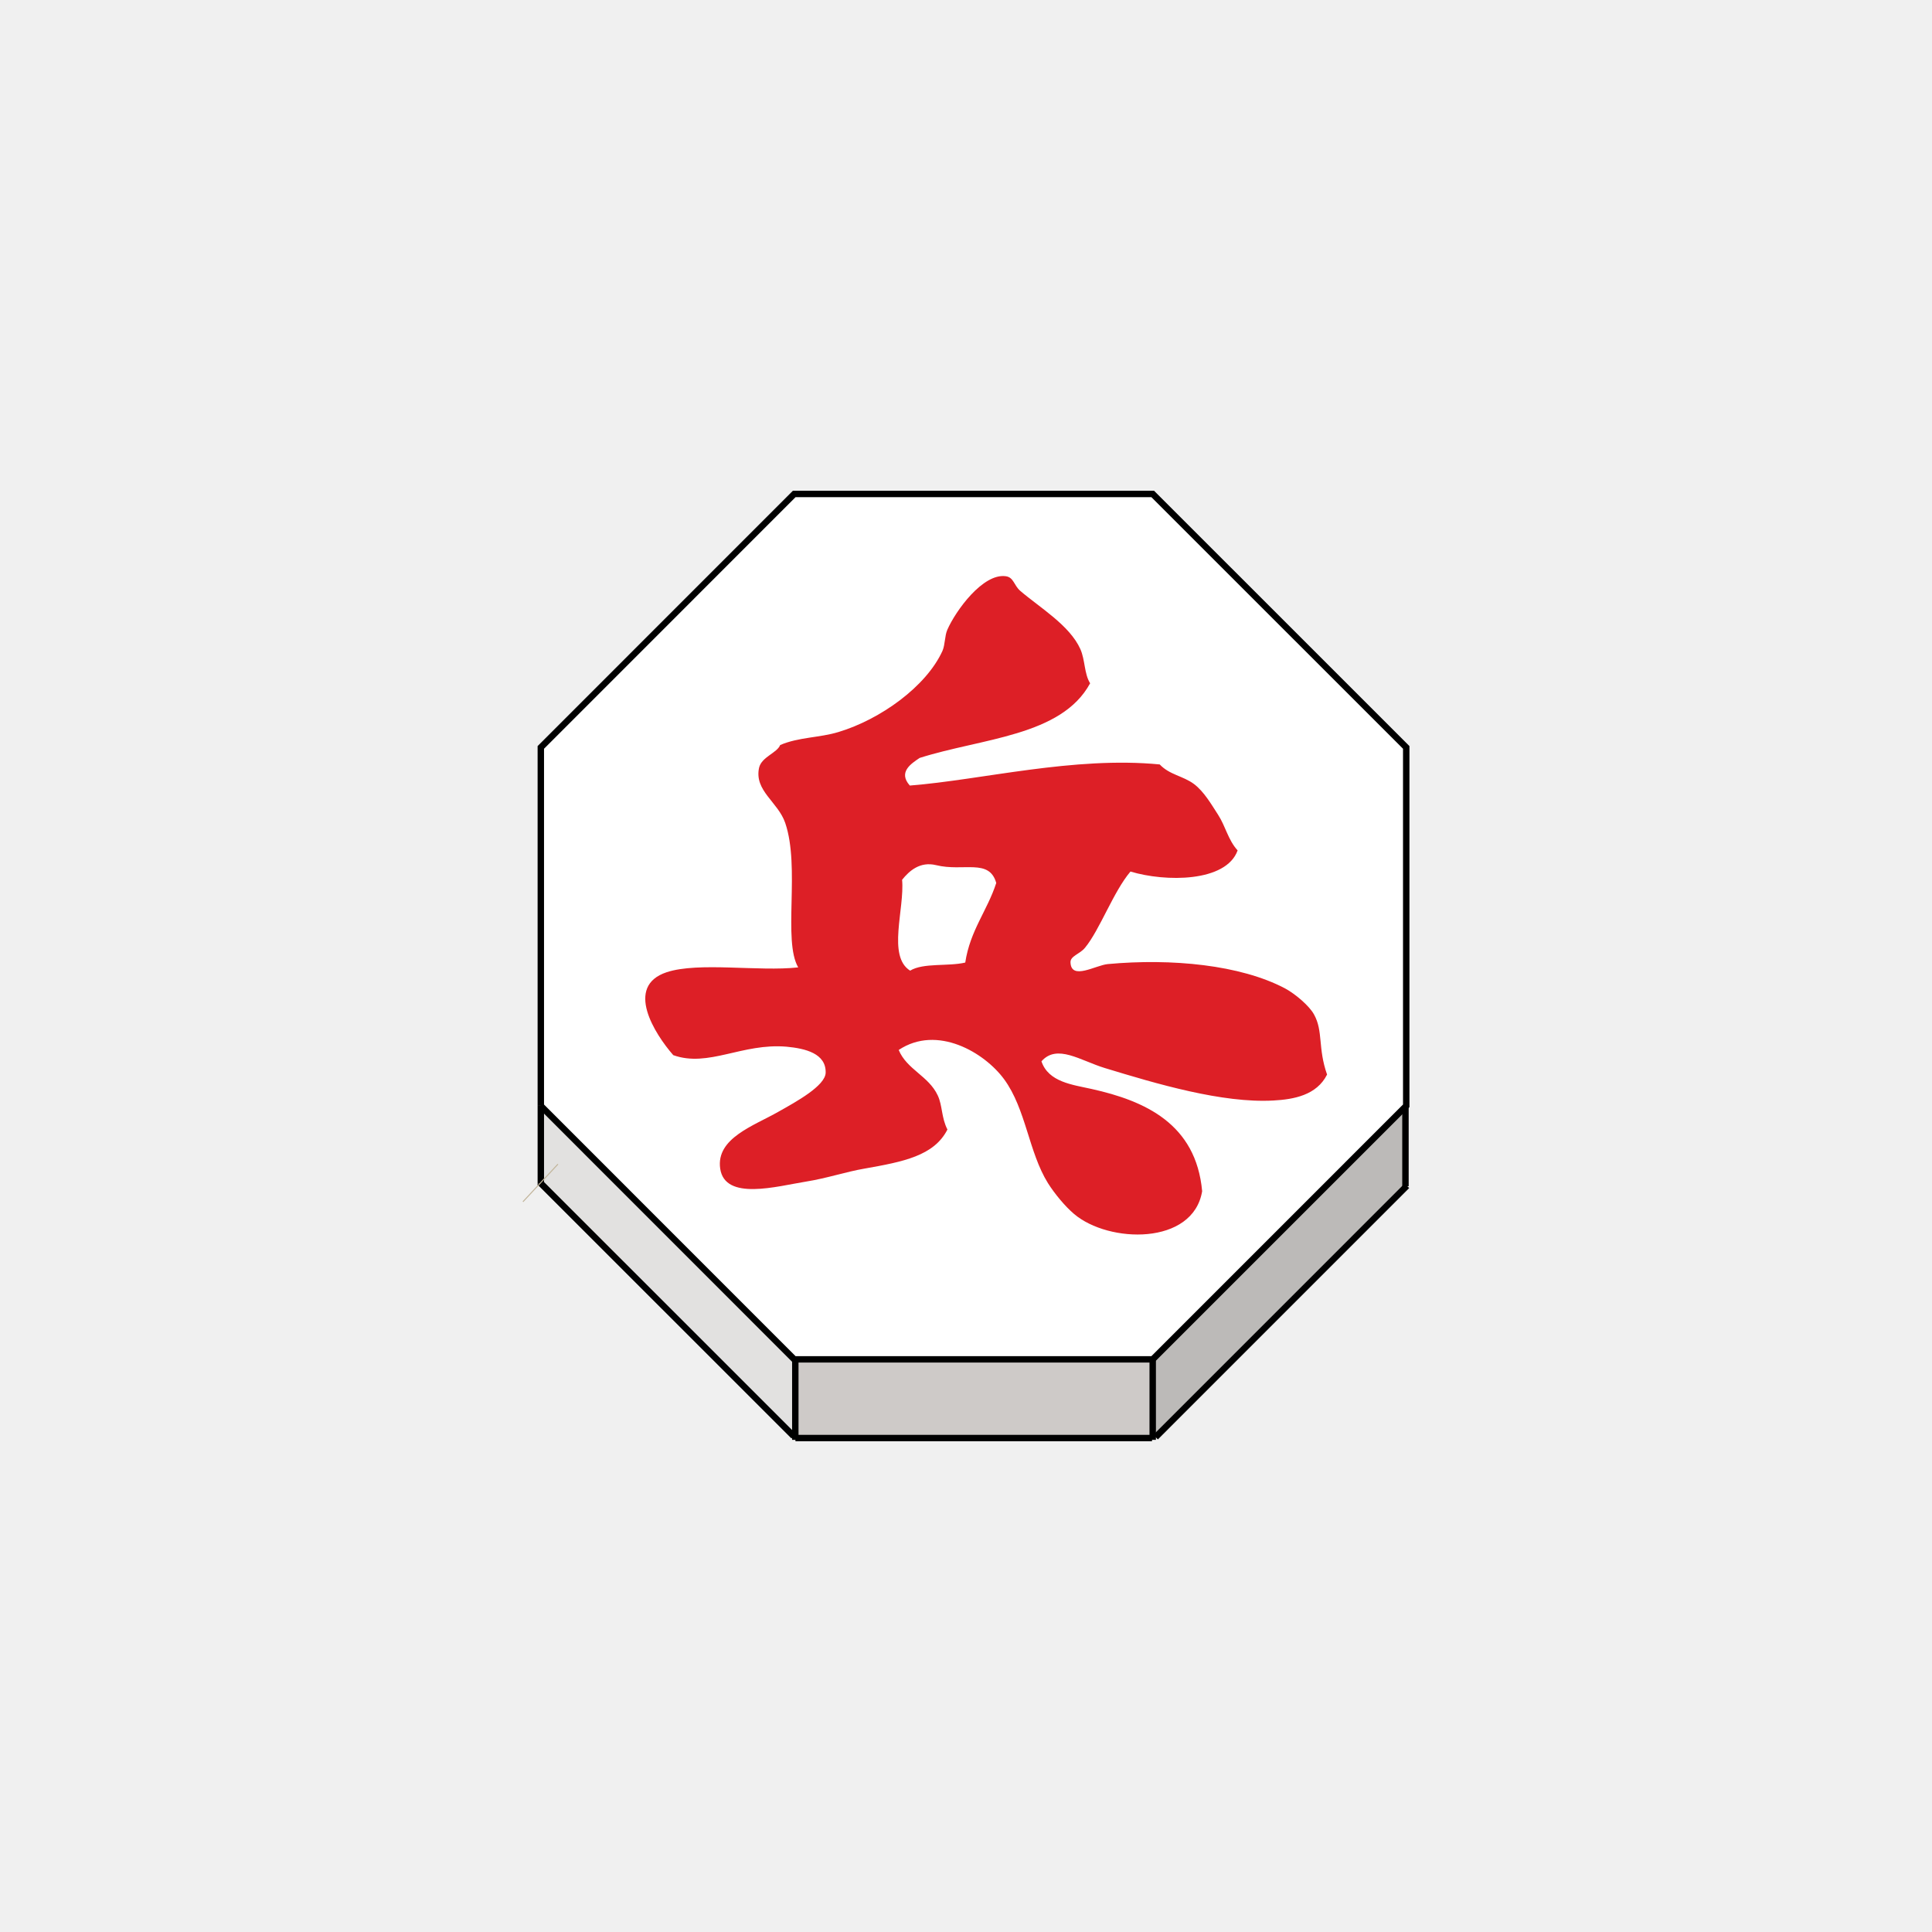
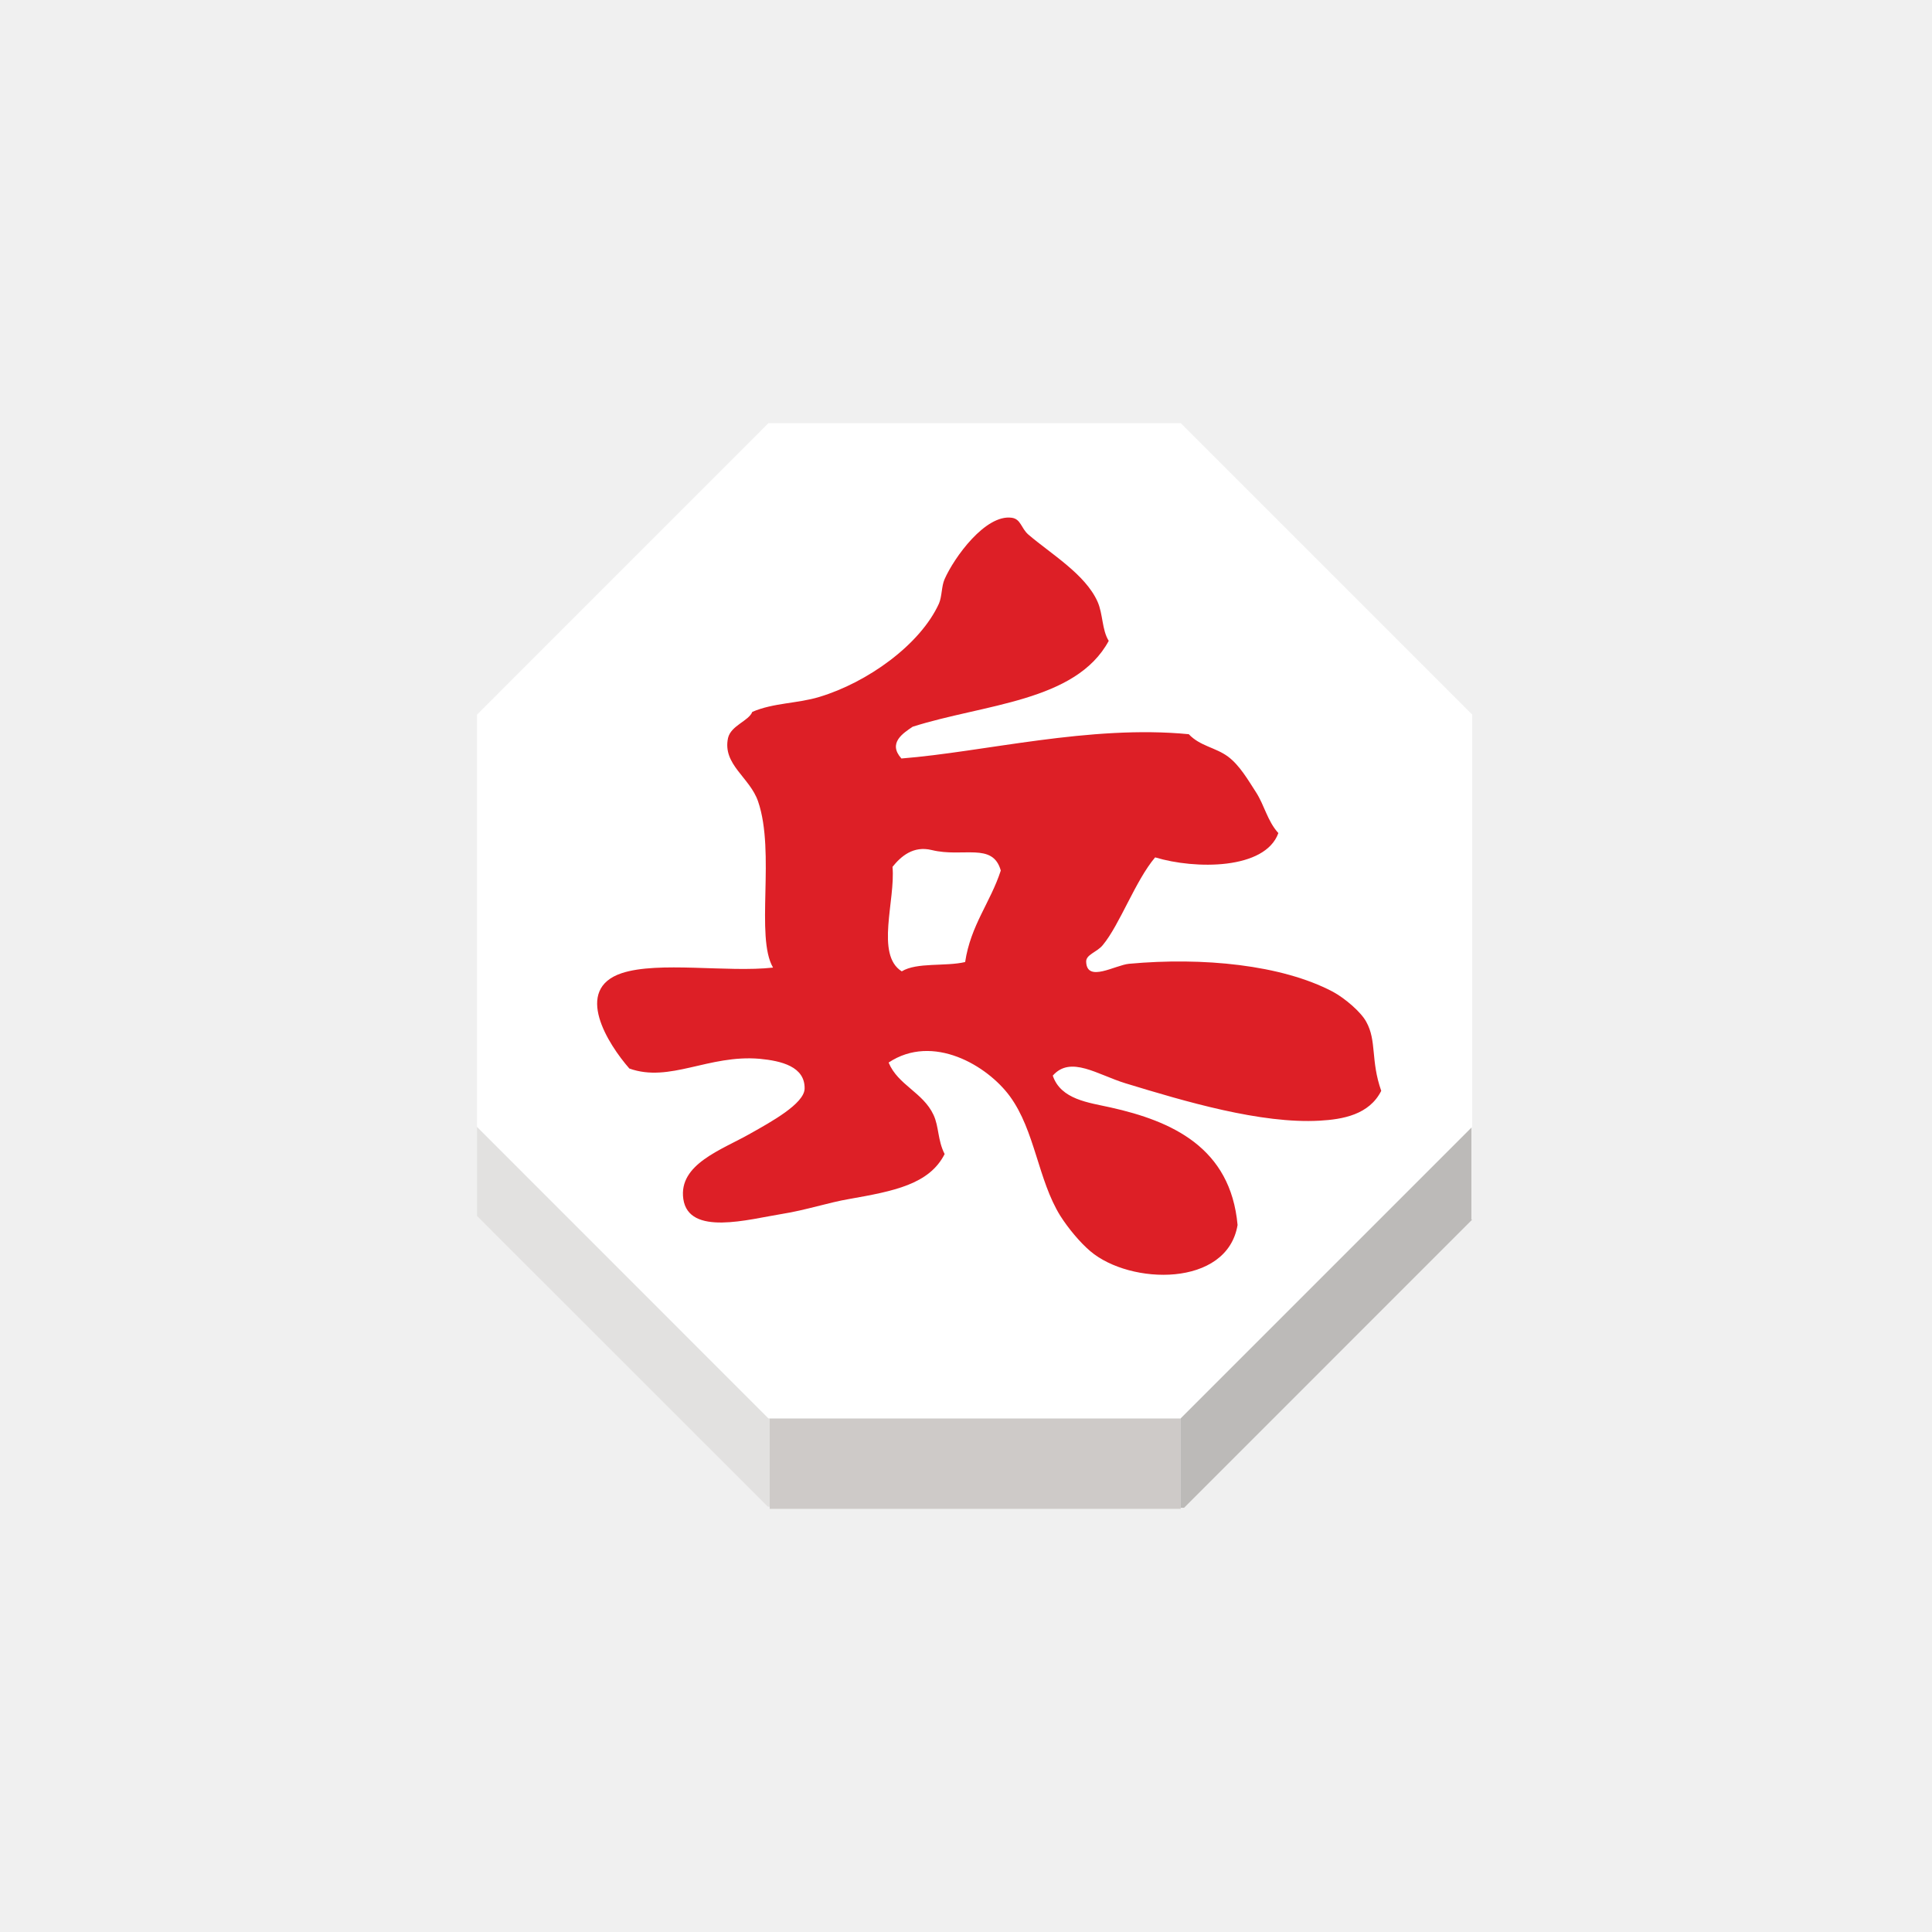
<svg xmlns="http://www.w3.org/2000/svg" width="92" height="92" id="svg2" version="1.1">
  <defs id="defs10">
    <filter height="1.5" width="1.5" y="0" x="0" id="f1" color-interpolation-filters="sRGB">
      <feOffset id="feOffset3039" dy="0" dx="1" in="SourceAlpha" result="offOut" />
      <feGaussianBlur id="feGaussianBlur3041" stdDeviation="1" in="offOut" result="blurOut" />
    </filter>
    <linearGradient y2="1" x2="0" y1="0" x1="0" id="grad1">
      <stop id="stop3034" style="stop-color:rgb(255,255,255);stop-opacity:0.6" offset="20%" />
      <stop id="stop3036" style="stop-color:rgb(220,0,0);stop-opacity:0.5" offset="50%" />
    </linearGradient>
    <linearGradient y2="1" x2="0" y1="0" x1="0" id="grad0">
      <stop id="stop3029" style="stop-color:rgb(0,0,0);stop-opacity:0.3" offset="20%" />
      <stop id="stop3031" style="stop-color:rgb(0,0,0);stop-opacity:0.6" offset="100%" />
    </linearGradient>
    <filter style="color-interpolation-filters:sRGB;" id="filter18479">
      <feFlood flood-opacity="1" flood-color="rgb(91,93,90)" result="flood" id="feFlood18469" />
      <feComposite in="flood" in2="SourceGraphic" operator="in" result="composite1" id="feComposite18471" />
      <feGaussianBlur in="composite1" stdDeviation="0" result="blur" id="feGaussianBlur18473" />
      <feOffset dx="0" dy="4" result="offset" id="feOffset18475" />
      <feComposite in="SourceGraphic" in2="offset" operator="over" result="composite2" id="feComposite18477" />
    </filter>
    <filter style="color-interpolation-filters:sRGB" id="filter18479-1">
      <feFlood flood-opacity="1" flood-color="rgb(91,93,90)" result="flood" id="feFlood18469-6" />
      <feComposite in="flood" in2="SourceGraphic" operator="in" result="composite1" id="feComposite18471-2" />
      <feGaussianBlur in="composite1" stdDeviation="0" result="blur" id="feGaussianBlur18473-4" />
      <feOffset dx="0" dy="4" result="offset" id="feOffset18475-8" />
      <feComposite in="SourceGraphic" in2="offset" operator="over" result="composite2" id="feComposite18477-8" />
    </filter>
  </defs>
  <g id="layer1" style="display:inline">
-     <g transform="matrix(1.222994,0,0,1.222994,-349.8943,-262.1516)" id="g2464">
-       <g id="XMLID_34_">
-         <g id="g2432">
-           <polygon style="fill:#e2e1e0" points="307.154,260.428 307.154,260.426 307.154,257.411 317.021,267.281 317.063,267.281 317.063,267.324 317.063,270.271 317,270.271 " id="polygon2424" />
-           <polygon style="fill:#cecac8" points="330.979,267.281 330.979,267.324 330.979,270.309 330.979,270.345 330.951,270.345 317.068,270.345 317.063,270.345 317.063,270.271 317.063,267.324 317.063,267.281 " id="polygon2426" />
-           <polygon style="fill:#ffffff" points="330.979,267.281 317.063,267.281 317.021,267.281 307.154,257.411 307.154,257.409 307.154,243.454 317.021,233.585 330.979,233.585 340.85,243.454 340.85,257.409 340.818,257.442 " id="polygon2428" />
-           <polygon style="fill:#bcbab8" points="340.84,260.559 331.092,270.309 330.979,270.309 330.979,267.324 330.979,267.281 340.818,257.442 340.82,257.445 340.82,260.54 " id="polygon2430" />
+     <g transform="matrix(1.406443,0,0,1.406443,-409.2785,-308.3744)" id="g2464" style="stroke:none">
+       <g id="XMLID_34_" style="stroke:none">
+         <g id="g2432" style="stroke:none">
+           <polygon style="fill:#e2e1e0;stroke:none" points="317.021,267.281 317.063,267.281 317.063,267.324 317.063,270.271 317,270.271 307.154,260.428 307.154,260.426 307.154,257.411 " id="polygon2424" />
+           <polygon style="fill:#cecac8;stroke:none" points="330.979,270.345 330.951,270.345 317.068,270.345 317.063,270.345 317.063,270.271 317.063,267.324 317.063,267.281 330.979,267.281 330.979,267.324 330.979,270.309 " id="polygon2426" />
+           <polygon style="fill:#ffffff;stroke:none" points="307.154,257.411 307.154,257.409 307.154,243.454 317.021,233.585 330.979,233.585 340.85,243.454 340.85,257.409 340.818,257.442 330.979,267.281 317.063,267.281 317.021,267.281 " id="polygon2428" />
+           <polygon style="fill:#bcbab8;stroke:none" points="330.979,267.324 330.979,267.281 340.818,257.442 340.82,257.445 340.82,260.54 340.84,260.559 331.092,270.309 330.979,270.309 " id="polygon2430" />
        </g>
-         <g id="g2456">
-           <polyline style="fill:none;stroke:#000000;stroke-width:0.25" points="307.154,257.409 307.154,243.454 317.021,233.585      330.979,233.585 340.85,243.454 340.85,257.409 340.818,257.442 330.979,267.281 317.063,267.281 317.021,267.281      307.154,257.411    " id="polyline2434" />
-           <line style="fill:none;stroke:#000000;stroke-width:0.25" x1="307.154" y1="260.428" x2="307.154" y2="260.506" id="line2436" />
-           <polyline style="fill:none;stroke:#000000;stroke-width:0.25" points="307.154,257.409 307.154,257.411 307.154,260.426    " id="polyline2438" />
-           <polyline style="fill:none;stroke:#000000;stroke-width:0.25" points="317.063,267.324 317.063,270.271 317.063,270.345      317.063,270.415    " id="polyline2440" />
-           <polyline style="fill:none;stroke:#000000;stroke-width:0.25" points="330.979,267.324 330.979,270.309 330.979,270.345      330.979,270.415    " id="polyline2442" />
-           <line style="fill:none;stroke:#000000;stroke-width:0.25;stroke-miterlimit:4;stroke-dasharray:none" x1="340.82" y1="257.445" x2="340.82" y2="260.54" id="line2444" />
-           <line style="fill:none;stroke:#000000;stroke-width:0.25;stroke-miterlimit:4;stroke-dasharray:none" x1="307.154" y1="260.428" x2="317" y2="270.271" id="line2446" />
-           <line style="fill:none;stroke:#000000;stroke-width:0.25" x1="307.154" y1="260.426" x2="307.154" y2="260.428" id="line2448" />
-           <line style="fill:none;stroke:#c2b59b;stroke-width:2" x1="307.125" y1="260.399" x2="307.154" y2="260.426" id="line2450" />
-           <polyline style="fill:none;stroke:#000000;stroke-width:0.25;stroke-miterlimit:4;stroke-dasharray:none" points="331.092,270.309 340.84,260.559 340.875,260.523    " id="polyline2452" />
-           <line style="fill:none;stroke:#000000;stroke-width:0.25;stroke-miterlimit:4;stroke-dasharray:none" x1="317.068" y1="270.345" x2="330.951" y2="270.345" id="line2454" />
+         <g id="g2456" style="stroke:none">
+           <polyline style="fill:none;stroke:none;stroke-width:0.25" points="307.154,257.409 307.154,243.454 317.021,233.585      330.979,233.585 340.85,243.454 340.85,257.409 340.818,257.442 330.979,267.281 317.063,267.281 317.021,267.281      307.154,257.411    " id="polyline2434" />
+           <line style="fill:none;stroke:none;stroke-width:0.25" x1="307.154" y1="260.428" x2="307.154" y2="260.506" id="line2436" />
+           <polyline style="fill:none;stroke:none;stroke-width:0.25" points="307.154,257.409 307.154,257.411 307.154,260.426    " id="polyline2438" />
+           <polyline style="fill:none;stroke:none;stroke-width:0.25" points="317.063,267.324 317.063,270.271 317.063,270.345      317.063,270.415    " id="polyline2440" />
+           <polyline style="fill:none;stroke:none;stroke-width:0.25" points="330.979,267.324 330.979,270.309 330.979,270.345      330.979,270.415    " id="polyline2442" />
+           <line style="fill:none;stroke:none;stroke-width:0.25;stroke-miterlimit:4;stroke-dasharray:none" x1="340.82" y1="257.445" x2="340.82" y2="260.54" id="line2444" />
+           <line style="fill:none;stroke:none;stroke-width:0.25;stroke-miterlimit:4;stroke-dasharray:none" x1="307.154" y1="260.428" x2="317" y2="270.271" id="line2446" />
+           <line style="fill:none;stroke:none;stroke-width:0.25" x1="307.154" y1="260.426" x2="307.154" y2="260.428" id="line2448" />
+           <line style="fill:none;stroke:none;stroke-width:2" x1="307.125" y1="260.399" x2="307.154" y2="260.426" id="line2450" />
+           <polyline style="fill:none;stroke:none;stroke-width:0.25;stroke-miterlimit:4;stroke-dasharray:none" points="331.092,270.309 340.84,260.559 340.875,260.523    " id="polyline2452" />
+           <line style="fill:none;stroke:none;stroke-width:0.25;stroke-miterlimit:4;stroke-dasharray:none" x1="317.068" y1="270.345" x2="330.951" y2="270.345" id="line2454" />
        </g>
      </g>
-       <g id="XMLID_33_">
-         <g id="g2461">
-           <path style="fill:#dd1f26" d="m 324.887,248.733 c -0.271,-0.968 -1.275,-0.433 -2.338,-0.694 -0.627,-0.154 -1.045,0.216 -1.328,0.569 0.104,1.126 -0.586,2.976 0.313,3.538 0.512,-0.313 1.482,-0.158 2.146,-0.315 0.189,-1.25 0.855,-2.015 1.207,-3.098 z m -12.576,6.703 c -0.719,-0.822 -1.908,-2.682 -0.256,-3.229 1.242,-0.409 3.582,-0.017 5.121,-0.188 -0.607,-1.039 0.086,-3.896 -0.506,-5.625 -0.279,-0.818 -1.211,-1.249 -1.018,-2.148 0.1,-0.426 0.699,-0.574 0.822,-0.885 0.721,-0.311 1.537,-0.281 2.275,-0.508 1.619,-0.488 3.41,-1.763 4.045,-3.16 0.104,-0.243 0.084,-0.582 0.188,-0.82 0.326,-0.743 1.385,-2.205 2.273,-2.085 0.313,0.041 0.316,0.352 0.566,0.57 0.756,0.649 1.928,1.342 2.342,2.271 0.188,0.424 0.145,0.952 0.379,1.328 -1.117,2.063 -4.229,2.138 -6.639,2.907 -0.313,0.214 -0.854,0.546 -0.381,1.075 2.799,-0.221 6.385,-1.147 9.73,-0.822 0.383,0.406 0.902,0.444 1.328,0.758 0.395,0.295 0.68,0.793 0.945,1.202 0.293,0.452 0.385,0.974 0.76,1.388 -0.449,1.243 -2.814,1.233 -4.172,0.822 -0.666,0.784 -1.199,2.28 -1.771,2.968 -0.2,0.248 -0.578,0.32 -0.564,0.572 0.029,0.708 0.977,0.108 1.453,0.063 2.495,-0.229 5.16,0.032 6.893,0.943 0.414,0.222 0.959,0.69 1.137,1.021 0.361,0.649 0.143,1.306 0.507,2.338 -0.405,0.806 -1.298,0.967 -2.087,1.01 -1.986,0.113 -4.557,-0.651 -6.57,-1.265 -0.951,-0.291 -1.859,-0.95 -2.464,-0.26 0.274,0.812 1.218,0.911 1.957,1.077 2.075,0.462 4.062,1.354 4.3,3.98 -0.354,2.116 -3.636,2.035 -4.988,0.885 -0.344,-0.291 -0.746,-0.773 -1.016,-1.199 -0.753,-1.213 -0.854,-2.882 -1.707,-4.046 -0.762,-1.039 -2.604,-2.136 -4.104,-1.14 0.314,0.762 1.166,1.01 1.52,1.771 0.188,0.399 0.137,0.858 0.377,1.327 -0.521,1.027 -1.727,1.256 -3.225,1.521 -0.7,0.118 -1.482,0.38 -2.273,0.505 -1.141,0.183 -3.166,0.763 -3.35,-0.505 -0.168,-1.184 1.307,-1.664 2.275,-2.218 0.693,-0.39 1.813,-1.003 1.832,-1.513 0.018,-0.753 -0.789,-0.945 -1.521,-1.015 -1.734,-0.149 -3.042,0.82 -4.413,0.329 z" id="path2459" />
+       <g id="XMLID_33_" style="stroke:none">
+         <g id="g2461" style="stroke:none">
+           <path style="fill:#dd1f26;stroke:none" d="m 324.887,248.733 c -0.271,-0.968 -1.275,-0.433 -2.338,-0.694 -0.627,-0.154 -1.045,0.216 -1.328,0.569 0.104,1.126 -0.586,2.976 0.313,3.538 0.512,-0.313 1.482,-0.158 2.146,-0.315 0.189,-1.25 0.855,-2.015 1.207,-3.098 z m -12.576,6.703 c -0.719,-0.822 -1.908,-2.682 -0.256,-3.229 1.242,-0.409 3.582,-0.017 5.121,-0.188 -0.607,-1.039 0.086,-3.896 -0.506,-5.625 -0.279,-0.818 -1.211,-1.249 -1.018,-2.148 0.1,-0.426 0.699,-0.574 0.822,-0.885 0.721,-0.311 1.537,-0.281 2.275,-0.508 1.619,-0.488 3.41,-1.763 4.045,-3.16 0.104,-0.243 0.084,-0.582 0.188,-0.82 0.326,-0.743 1.385,-2.205 2.273,-2.085 0.313,0.041 0.316,0.352 0.566,0.57 0.756,0.649 1.928,1.342 2.342,2.271 0.188,0.424 0.145,0.952 0.379,1.328 -1.117,2.063 -4.229,2.138 -6.639,2.907 -0.313,0.214 -0.854,0.546 -0.381,1.075 2.799,-0.221 6.385,-1.147 9.73,-0.822 0.383,0.406 0.902,0.444 1.328,0.758 0.395,0.295 0.68,0.793 0.945,1.202 0.293,0.452 0.385,0.974 0.76,1.388 -0.449,1.243 -2.814,1.233 -4.172,0.822 -0.666,0.784 -1.199,2.28 -1.771,2.968 -0.2,0.248 -0.578,0.32 -0.564,0.572 0.029,0.708 0.977,0.108 1.453,0.063 2.495,-0.229 5.16,0.032 6.893,0.943 0.414,0.222 0.959,0.69 1.137,1.021 0.361,0.649 0.143,1.306 0.507,2.338 -0.405,0.806 -1.298,0.967 -2.087,1.01 -1.986,0.113 -4.557,-0.651 -6.57,-1.265 -0.951,-0.291 -1.859,-0.95 -2.464,-0.26 0.274,0.812 1.218,0.911 1.957,1.077 2.075,0.462 4.062,1.354 4.3,3.98 -0.354,2.116 -3.636,2.035 -4.988,0.885 -0.344,-0.291 -0.746,-0.773 -1.016,-1.199 -0.753,-1.213 -0.854,-2.882 -1.707,-4.046 -0.762,-1.039 -2.604,-2.136 -4.104,-1.14 0.314,0.762 1.166,1.01 1.52,1.771 0.188,0.399 0.137,0.858 0.377,1.327 -0.521,1.027 -1.727,1.256 -3.225,1.521 -0.7,0.118 -1.482,0.38 -2.273,0.505 -1.141,0.183 -3.166,0.763 -3.35,-0.505 -0.168,-1.184 1.307,-1.664 2.275,-2.218 0.693,-0.39 1.813,-1.003 1.832,-1.513 0.018,-0.753 -0.789,-0.945 -1.521,-1.015 -1.734,-0.149 -3.042,0.82 -4.413,0.329 z" id="path2459" />
        </g>
      </g>
    </g>
  </g>
  <g id="layer2" style="display:inline" />
</svg>
